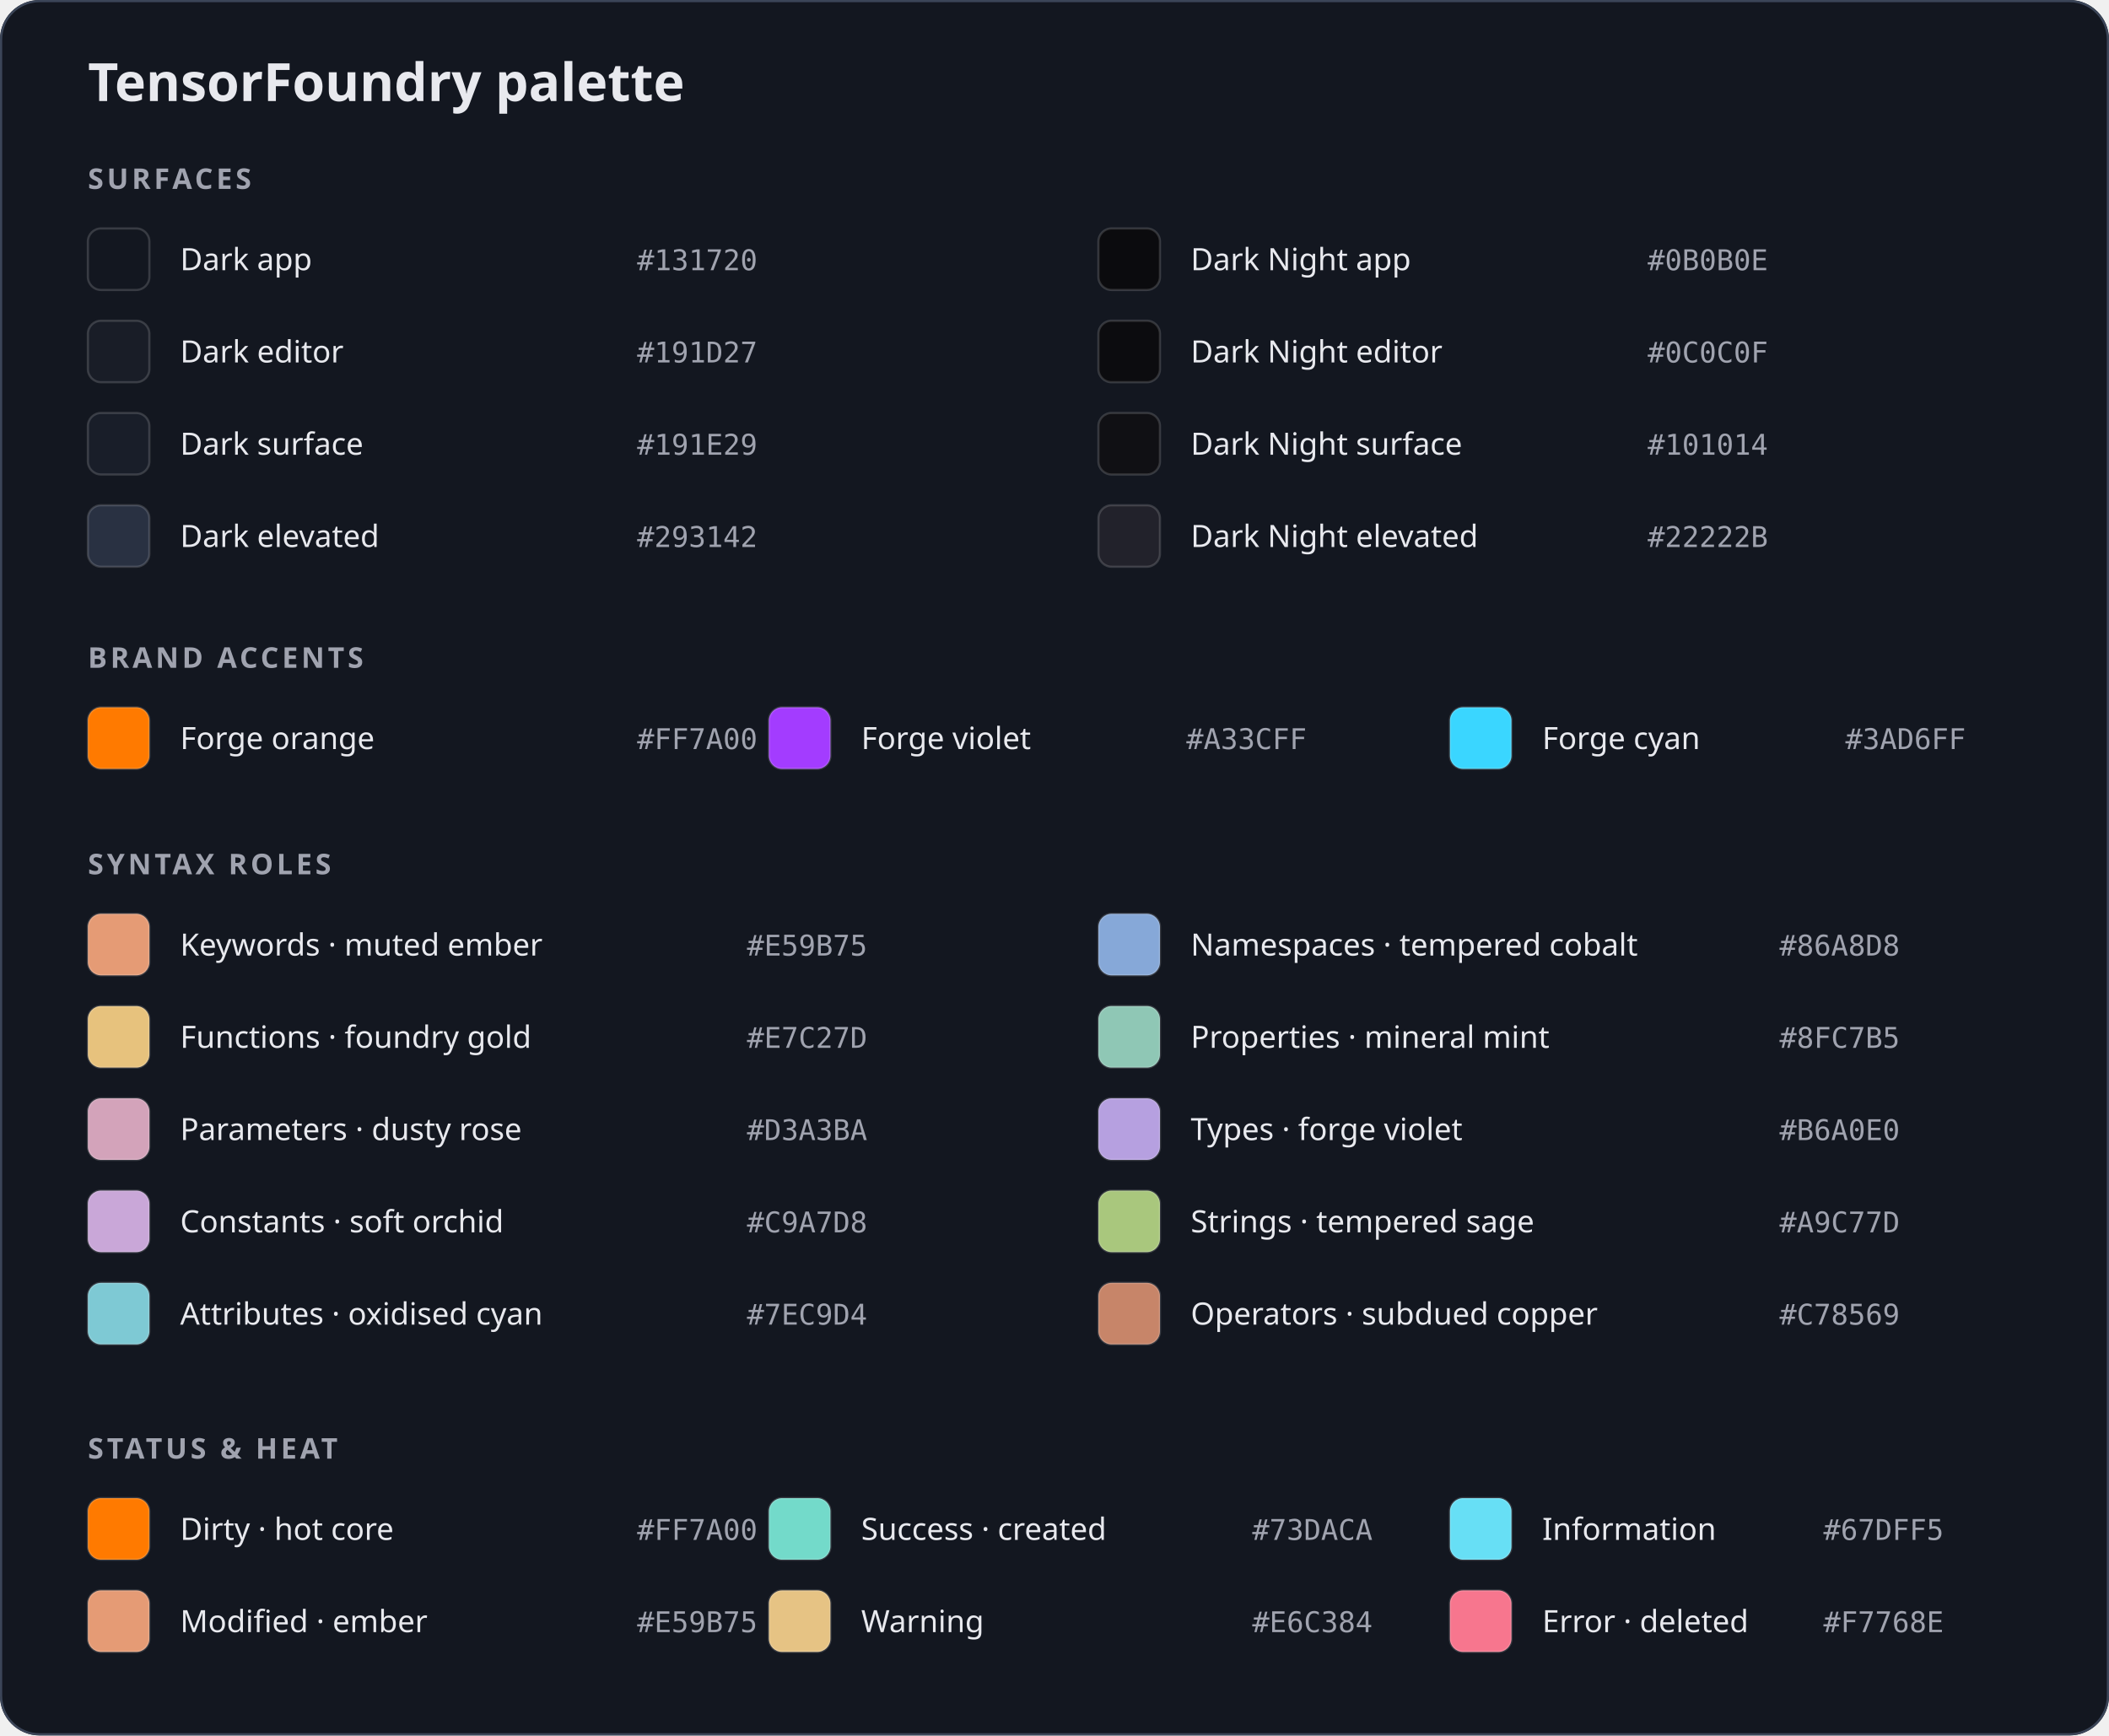
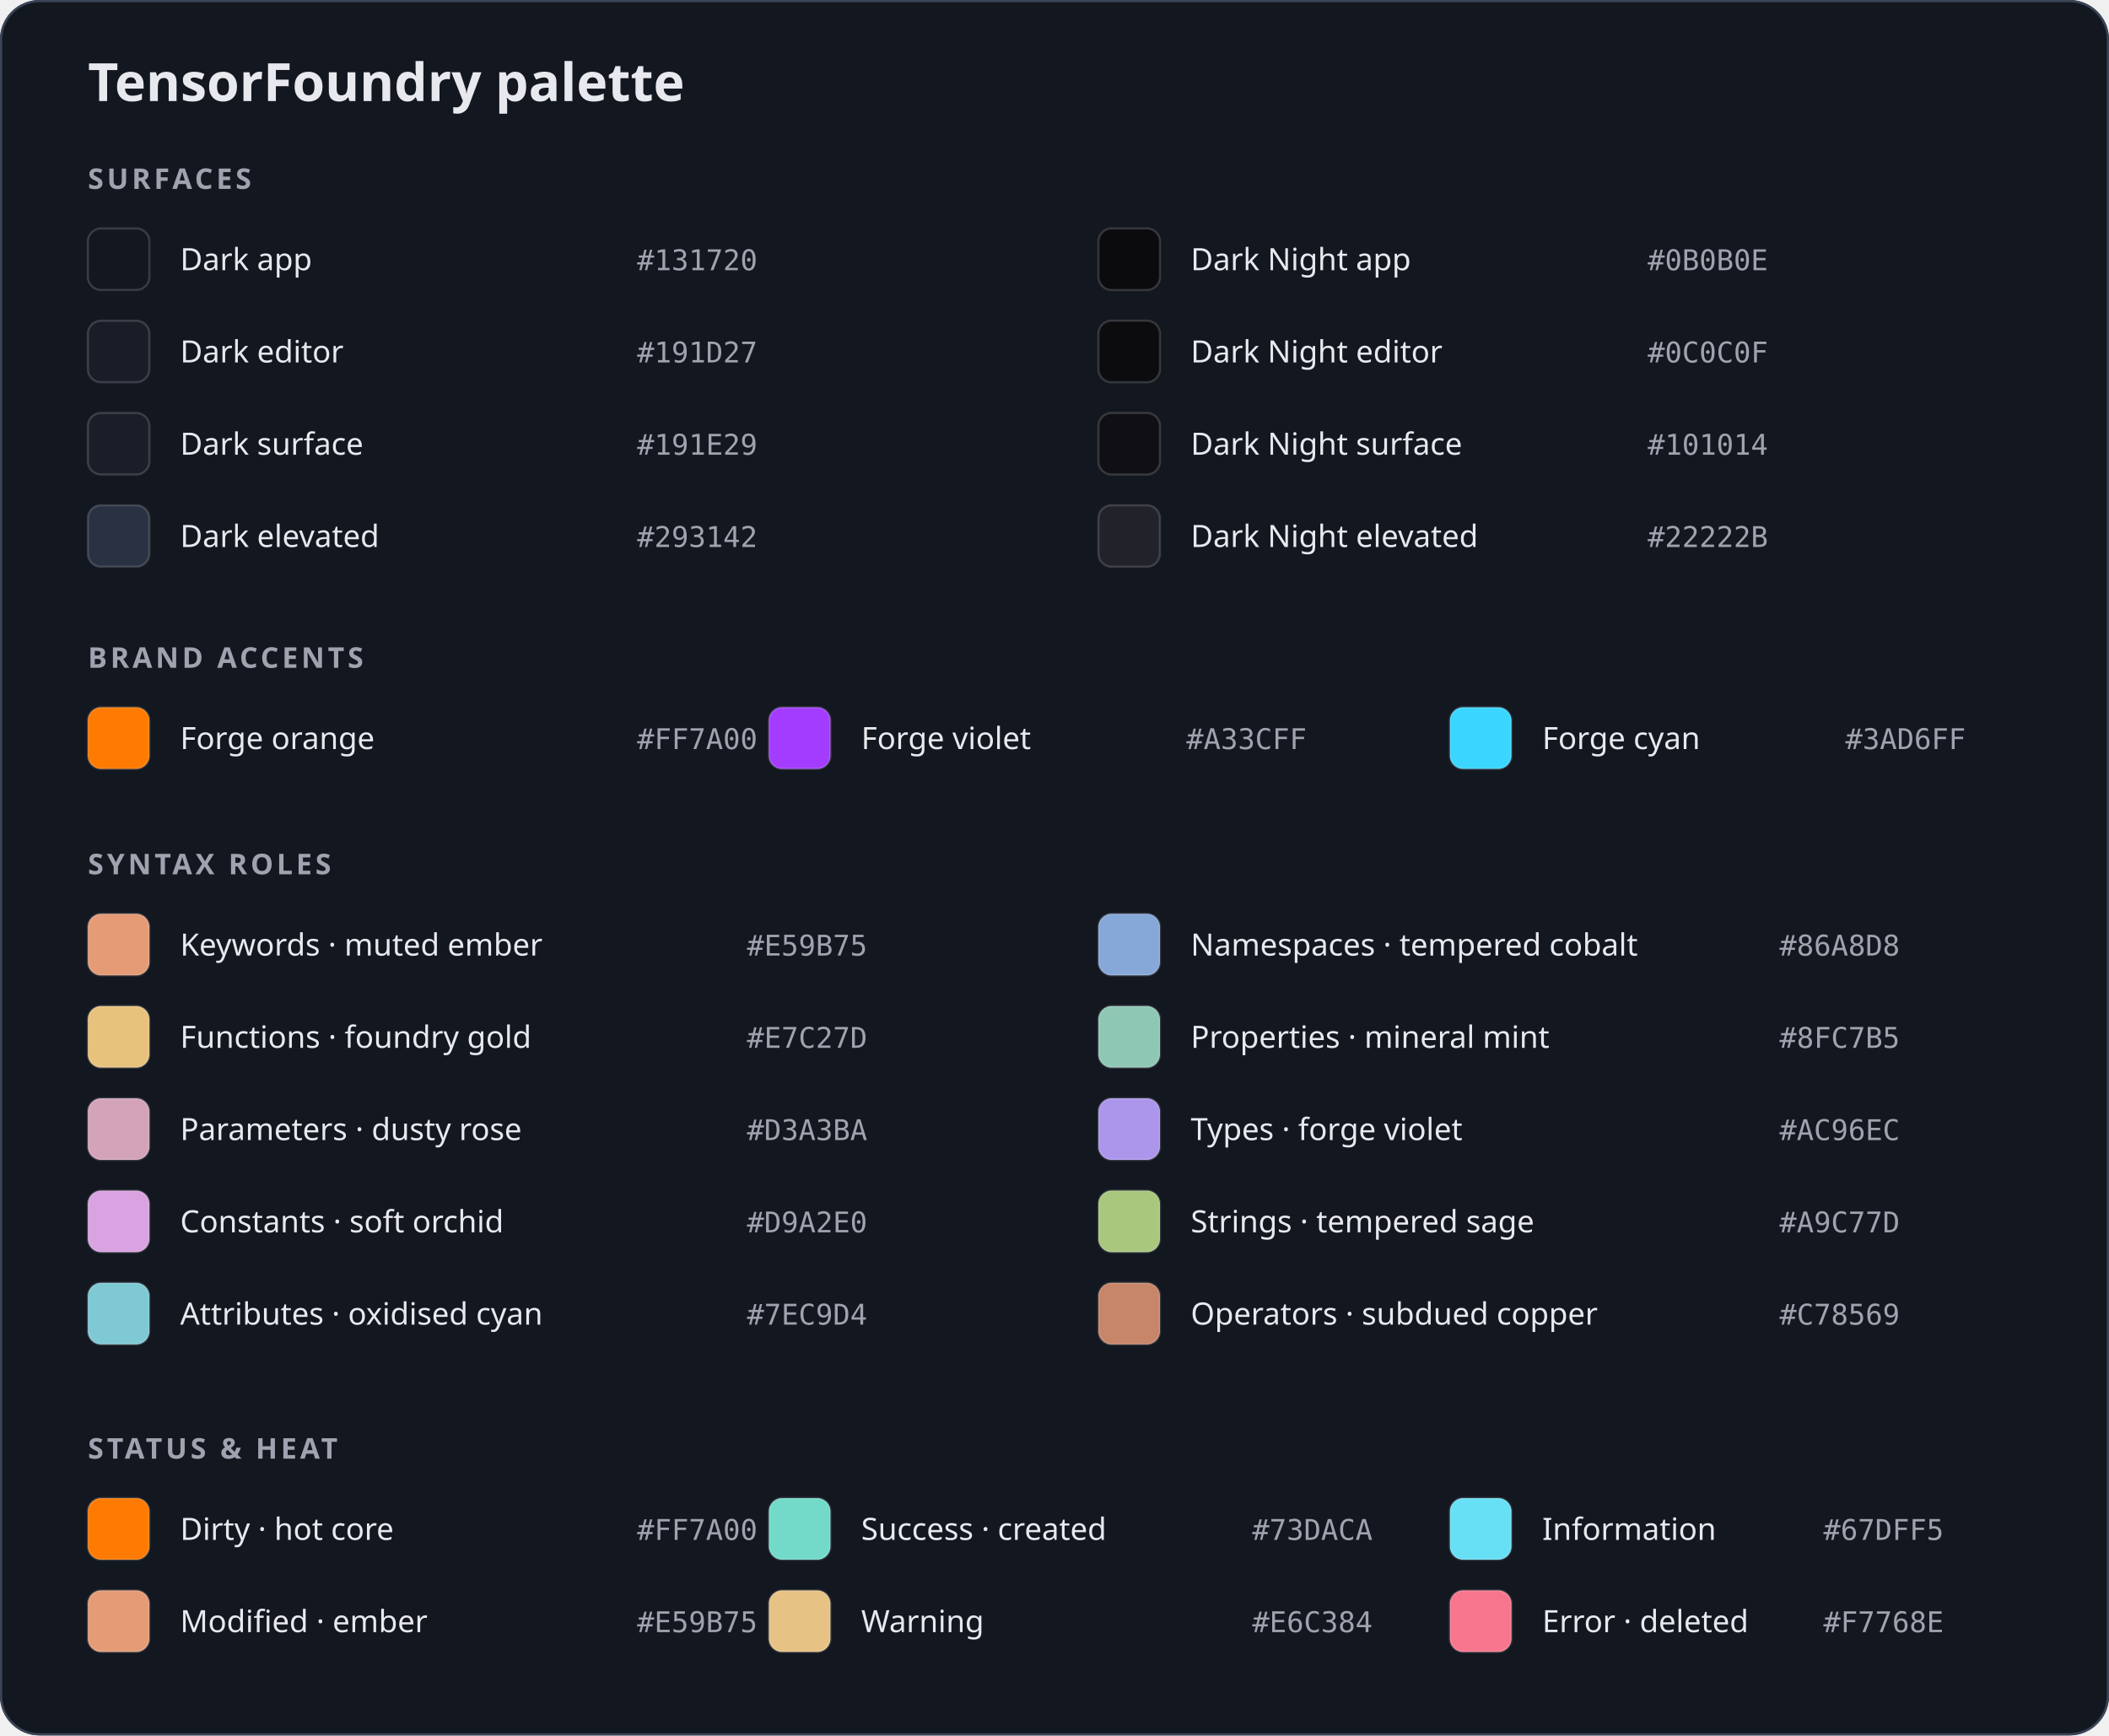
<svg xmlns="http://www.w3.org/2000/svg" width="960" height="790" viewBox="0 0 960 790" role="img" aria-labelledby="title description">
  <style>
    .heading { fill: #E8E9EE; font: 700 24px system-ui, sans-serif; }
    .section { fill: #A0A3AF; font: 700 13px system-ui, sans-serif; letter-spacing: 1.5px; }
    .role { fill: #E8E9EE; font: 500 14px system-ui, sans-serif; }
    .hex { fill: #A0A3AF; font: 13px ui-monospace, SFMono-Regular, Consolas, monospace; }
    .swatch { stroke: #FFFFFF; stroke-opacity: .16; }
  </style>
  <rect width="960" height="790" rx="18" fill="#131720" />
  <rect x=".5" y=".5" width="959" height="789" rx="17.5" fill="none" stroke="#3B4558" />
  <text class="heading" x="40" y="46">TensorFoundry palette</text>
  <text class="section" x="40" y="86">SURFACES</text>
  <g transform="translate(40 104)">
    <rect class="swatch" width="28" height="28" rx="6" fill="#131720" />
    <text class="role" x="42" y="19">Dark app</text>
    <text class="hex" x="250" y="19">#131720</text>
    <g transform="translate(0 42)">
      <rect class="swatch" width="28" height="28" rx="6" fill="#191D27" />
      <text class="role" x="42" y="19">Dark editor</text>
      <text class="hex" x="250" y="19">#191D27</text>
    </g>
    <g transform="translate(0 84)">
      <rect class="swatch" width="28" height="28" rx="6" fill="#191E29" />
      <text class="role" x="42" y="19">Dark surface</text>
      <text class="hex" x="250" y="19">#191E29</text>
    </g>
    <g transform="translate(0 126)">
      <rect class="swatch" width="28" height="28" rx="6" fill="#293142" />
      <text class="role" x="42" y="19">Dark elevated</text>
      <text class="hex" x="250" y="19">#293142</text>
    </g>
  </g>
  <g transform="translate(500 104)">
    <rect class="swatch" width="28" height="28" rx="6" fill="#0B0B0E" />
    <text class="role" x="42" y="19">Dark Night app</text>
    <text class="hex" x="250" y="19">#0B0B0E</text>
    <g transform="translate(0 42)">
      <rect class="swatch" width="28" height="28" rx="6" fill="#0C0C0F" />
      <text class="role" x="42" y="19">Dark Night editor</text>
      <text class="hex" x="250" y="19">#0C0C0F</text>
    </g>
    <g transform="translate(0 84)">
      <rect class="swatch" width="28" height="28" rx="6" fill="#101014" />
      <text class="role" x="42" y="19">Dark Night surface</text>
      <text class="hex" x="250" y="19">#101014</text>
    </g>
    <g transform="translate(0 126)">
      <rect class="swatch" width="28" height="28" rx="6" fill="#22222B" />
      <text class="role" x="42" y="19">Dark Night elevated</text>
      <text class="hex" x="250" y="19">#22222B</text>
    </g>
  </g>
  <text class="section" x="40" y="304">BRAND ACCENTS</text>
  <g transform="translate(40 322)">
    <rect class="swatch" width="28" height="28" rx="6" fill="#FF7A00" />
    <text class="role" x="42" y="19">Forge orange</text>
    <text class="hex" x="250" y="19">#FF7A00</text>
  </g>
  <g transform="translate(350 322)">
    <rect class="swatch" width="28" height="28" rx="6" fill="#A33CFF" />
    <text class="role" x="42" y="19">Forge violet</text>
    <text class="hex" x="190" y="19">#A33CFF</text>
  </g>
  <g transform="translate(660 322)">
    <rect class="swatch" width="28" height="28" rx="6" fill="#3AD6FF" />
    <text class="role" x="42" y="19">Forge cyan</text>
    <text class="hex" x="180" y="19">#3AD6FF</text>
  </g>
  <text class="section" x="40" y="398">SYNTAX ROLES</text>
  <g transform="translate(40 416)">
    <rect class="swatch" width="28" height="28" rx="6" fill="#E59B75" />
    <text class="role" x="42" y="19">Keywords · muted ember</text>
    <text class="hex" x="300" y="19">#E59B75</text>
    <g transform="translate(0 42)">
      <rect class="swatch" width="28" height="28" rx="6" fill="#E7C27D" />
      <text class="role" x="42" y="19">Functions · foundry gold</text>
      <text class="hex" x="300" y="19">#E7C27D</text>
    </g>
    <g transform="translate(0 84)">
      <rect class="swatch" width="28" height="28" rx="6" fill="#D3A3BA" />
      <text class="role" x="42" y="19">Parameters · dusty rose</text>
      <text class="hex" x="300" y="19">#D3A3BA</text>
    </g>
    <g transform="translate(0 126)">
-       <rect class="swatch" width="28" height="28" rx="6" fill="#C9A7D8" />
+       <rect class="swatch" width="28" height="28" rx="6" fill="#D9A2E0" />
      <text class="role" x="42" y="19">Constants · soft orchid</text>
-       <text class="hex" x="300" y="19">#C9A7D8</text>
+       <text class="hex" x="300" y="19">#D9A2E0</text>
    </g>
    <g transform="translate(0 168)">
      <rect class="swatch" width="28" height="28" rx="6" fill="#7EC9D4" />
      <text class="role" x="42" y="19">Attributes · oxidised cyan</text>
      <text class="hex" x="300" y="19">#7EC9D4</text>
    </g>
  </g>
  <g transform="translate(500 416)">
    <rect class="swatch" width="28" height="28" rx="6" fill="#86A8D8" />
    <text class="role" x="42" y="19">Namespaces · tempered cobalt</text>
    <text class="hex" x="310" y="19">#86A8D8</text>
    <g transform="translate(0 42)">
      <rect class="swatch" width="28" height="28" rx="6" fill="#8FC7B5" />
      <text class="role" x="42" y="19">Properties · mineral mint</text>
      <text class="hex" x="310" y="19">#8FC7B5</text>
    </g>
    <g transform="translate(0 84)">
-       <rect class="swatch" width="28" height="28" rx="6" fill="#B6A0E0" />
+       <rect class="swatch" width="28" height="28" rx="6" fill="#AC96EC" />
      <text class="role" x="42" y="19">Types · forge violet</text>
-       <text class="hex" x="310" y="19">#B6A0E0</text>
+       <text class="hex" x="310" y="19">#AC96EC</text>
    </g>
    <g transform="translate(0 126)">
      <rect class="swatch" width="28" height="28" rx="6" fill="#A9C77D" />
      <text class="role" x="42" y="19">Strings · tempered sage</text>
      <text class="hex" x="310" y="19">#A9C77D</text>
    </g>
    <g transform="translate(0 168)">
      <rect class="swatch" width="28" height="28" rx="6" fill="#C78569" />
      <text class="role" x="42" y="19">Operators · subdued copper</text>
      <text class="hex" x="310" y="19">#C78569</text>
    </g>
  </g>
  <text class="section" x="40" y="664">STATUS &amp; HEAT</text>
  <g transform="translate(40 682)">
    <rect class="swatch" width="28" height="28" rx="6" fill="#FF7A00" />
    <text class="role" x="42" y="19">Dirty · hot core</text>
    <text class="hex" x="250" y="19">#FF7A00</text>
    <g transform="translate(0 42)">
      <rect class="swatch" width="28" height="28" rx="6" fill="#E59B75" />
      <text class="role" x="42" y="19">Modified · ember</text>
      <text class="hex" x="250" y="19">#E59B75</text>
    </g>
  </g>
  <g transform="translate(350 682)">
    <rect class="swatch" width="28" height="28" rx="6" fill="#73DACA" />
    <text class="role" x="42" y="19">Success · created</text>
    <text class="hex" x="220" y="19">#73DACA</text>
    <g transform="translate(0 42)">
      <rect class="swatch" width="28" height="28" rx="6" fill="#E6C384" />
      <text class="role" x="42" y="19">Warning</text>
      <text class="hex" x="220" y="19">#E6C384</text>
    </g>
  </g>
  <g transform="translate(660 682)">
    <rect class="swatch" width="28" height="28" rx="6" fill="#67DFF5" />
    <text class="role" x="42" y="19">Information</text>
    <text class="hex" x="170" y="19">#67DFF5</text>
    <g transform="translate(0 42)">
      <rect class="swatch" width="28" height="28" rx="6" fill="#F7768E" />
      <text class="role" x="42" y="19">Error · deleted</text>
      <text class="hex" x="170" y="19">#F7768E</text>
    </g>
  </g>
</svg>
